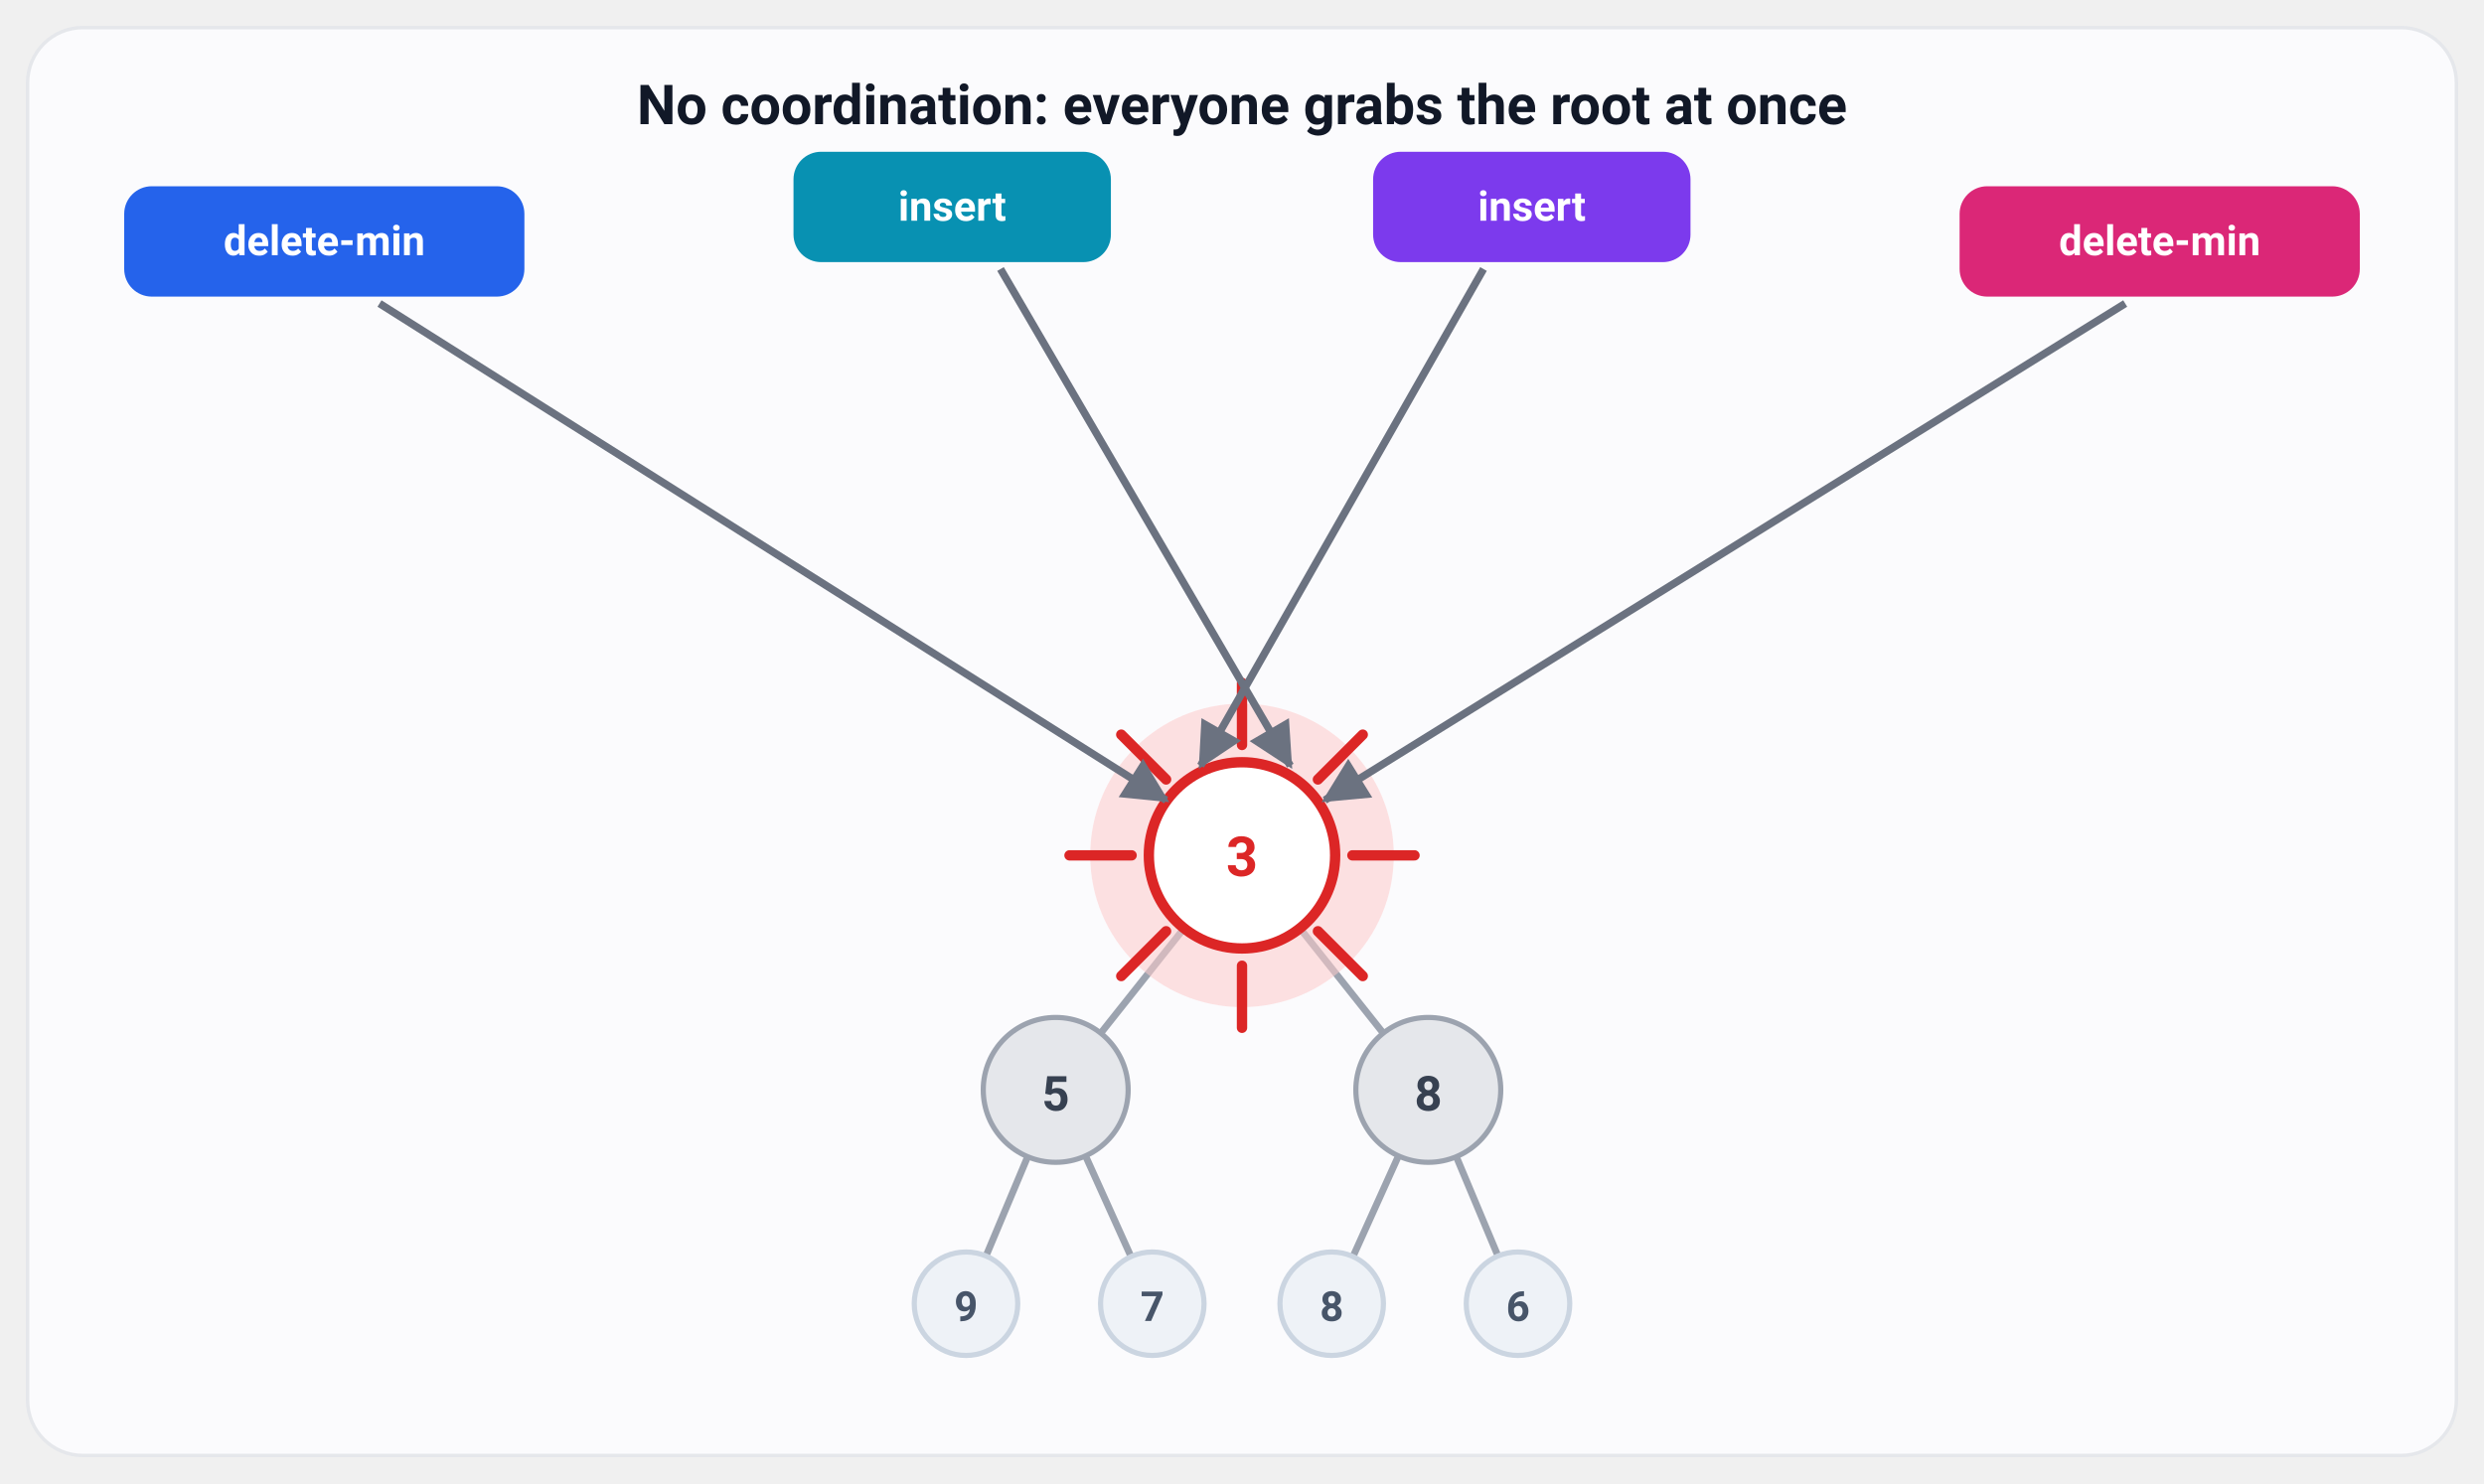
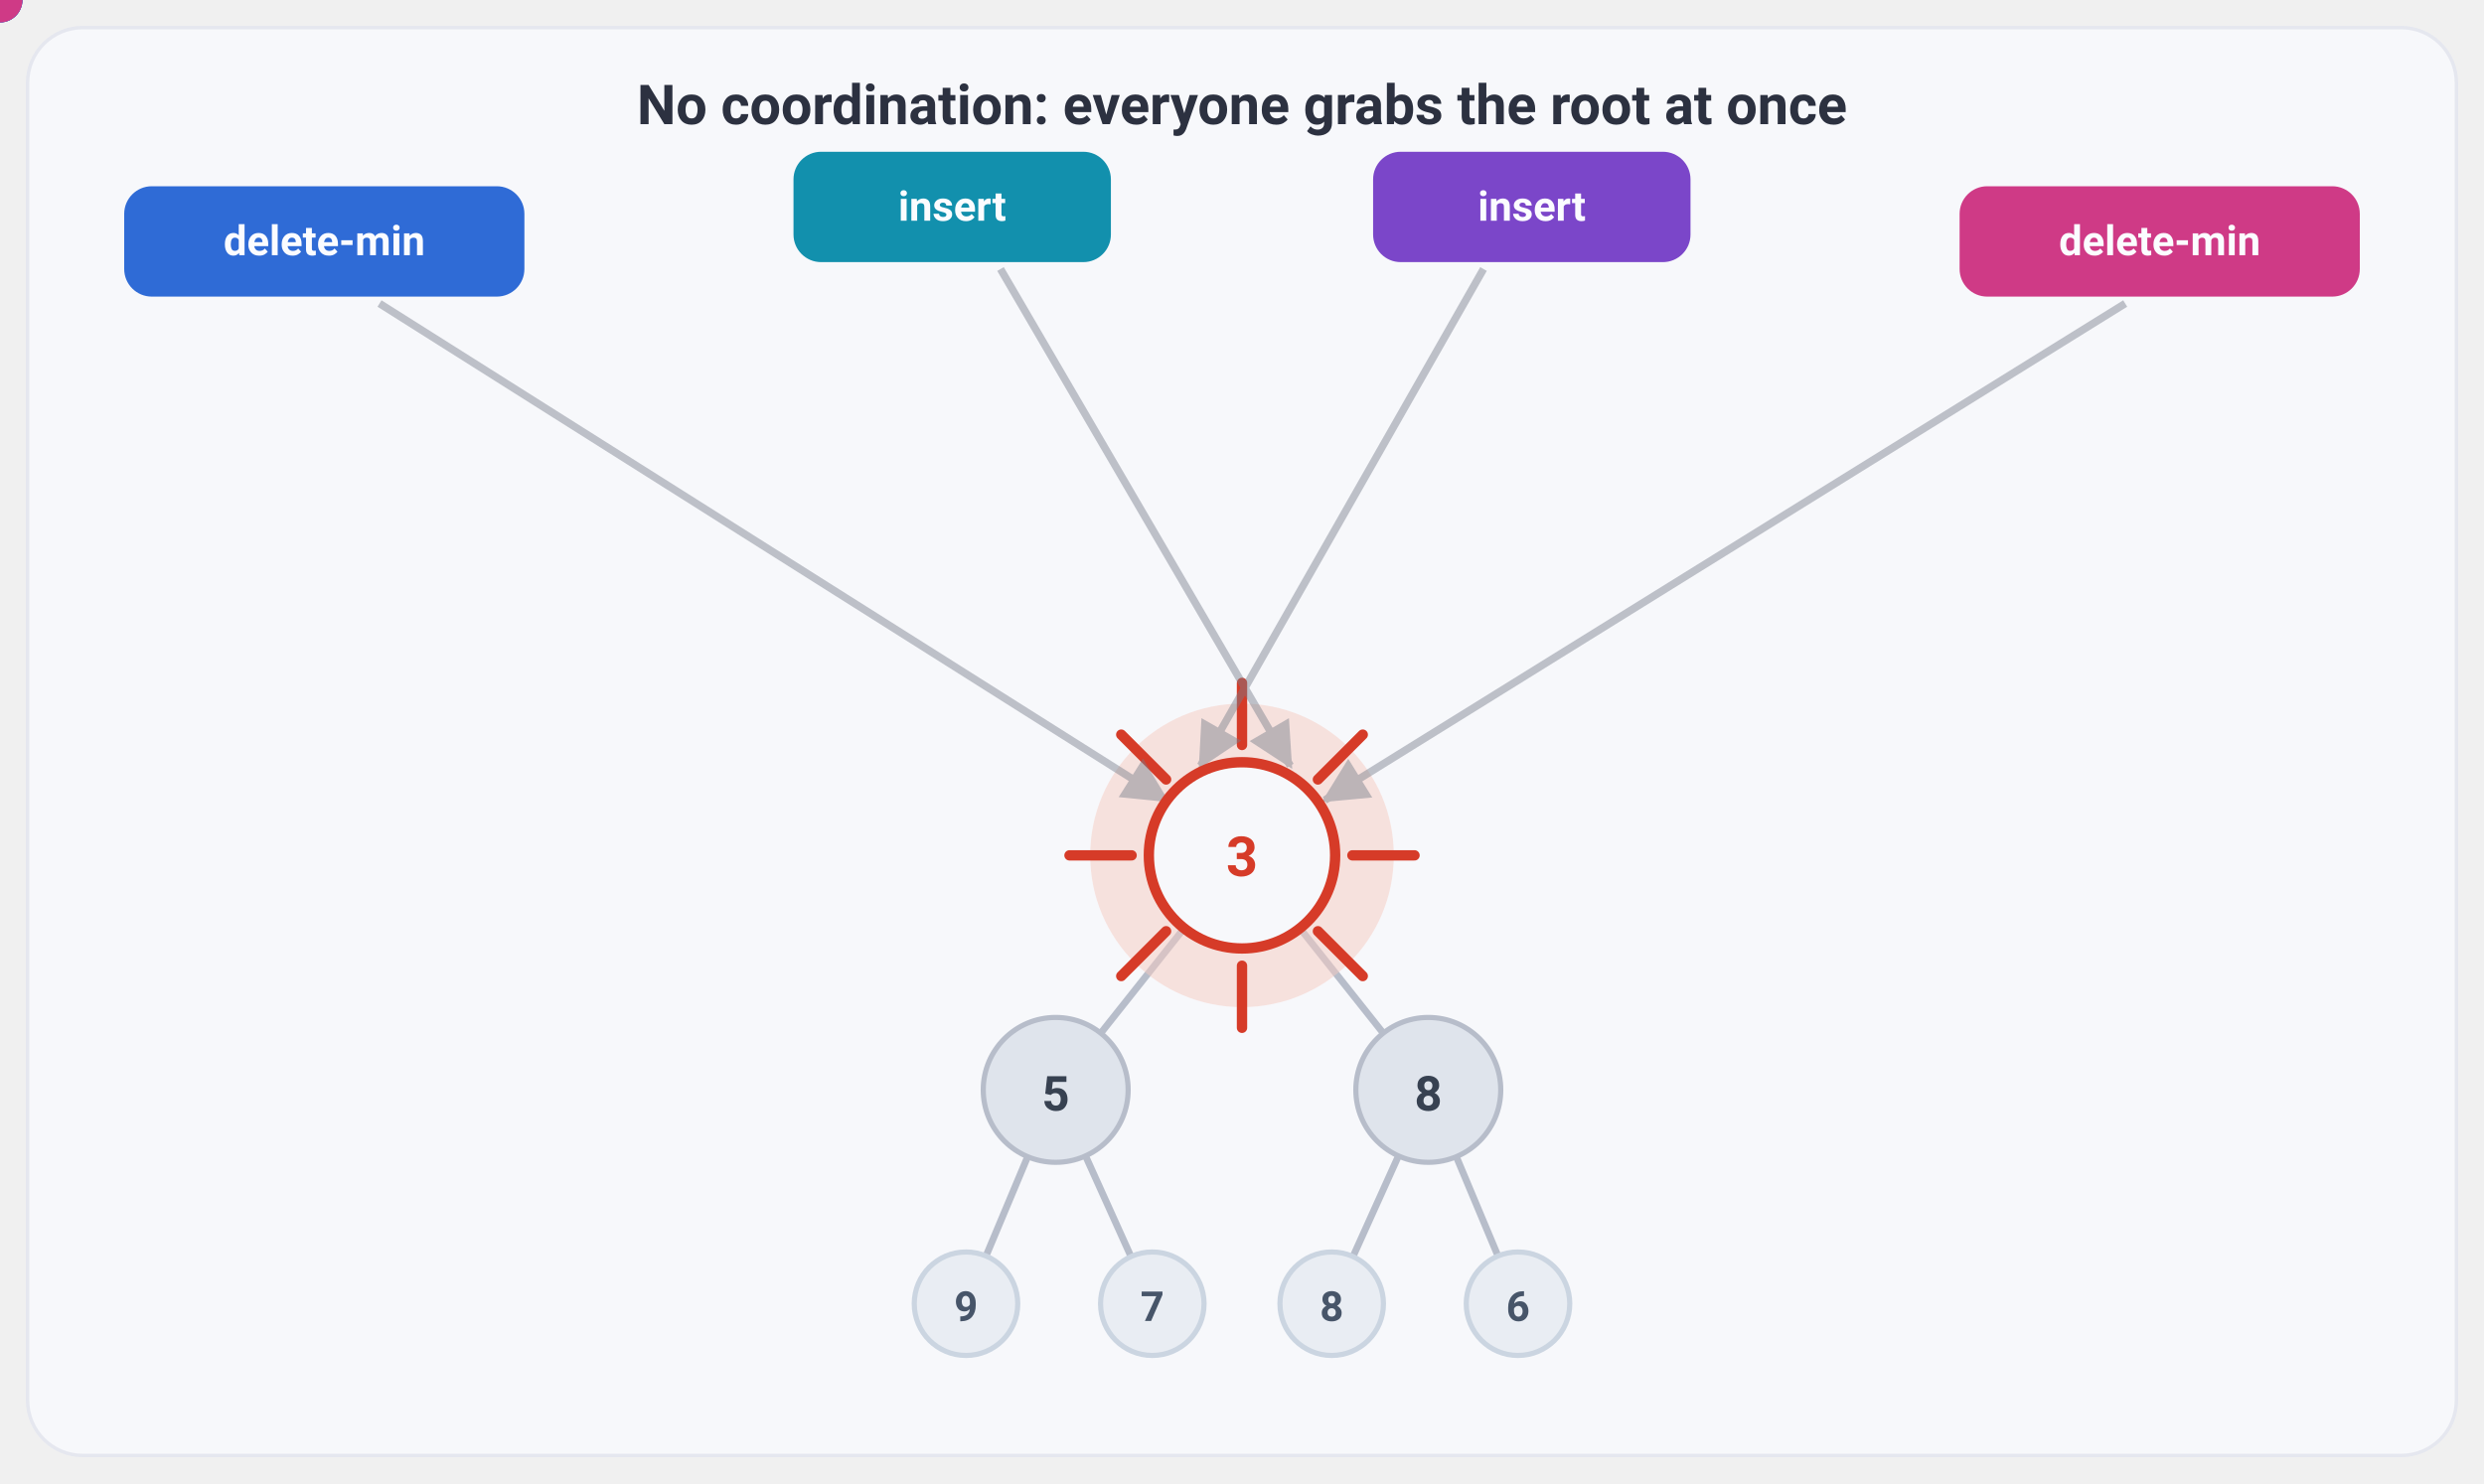
<svg xmlns="http://www.w3.org/2000/svg" viewBox="0 0 720 430" font-family="-apple-system, BlinkMacSystemFont, 'Segoe UI', Roboto, Helvetica, Arial, sans-serif">
-   <rect x="8" y="8" width="704" height="414" rx="16" fill="#fbfbfd" stroke="#e5e7eb" stroke-width="1" />
+   <style>
+     .bg   { fill: oklch(0.985 0.004 255); }
+     .ttl  { fill: oklch(0.34 0.02 264); }
+     .edge { stroke: oklch(0.80 0.012 255); }
+     .muts { stroke: oklch(0.62 0.015 258); }
+     .leaf { fill: oklch(0.94 0.008 255); stroke: oklch(0.83 0.012 255); }
+     .child{ fill: oklch(0.90 0.010 255); stroke: oklch(0.80 0.012 255); }
+     .nlab { fill: oklch(0.45 0.02 260); }
+     .t1{fill:oklch(0.60 0.16 256);} .t2{fill:oklch(0.66 0.12 214);}
+     .t3{fill:oklch(0.56 0.18 300);} .t4{fill:oklch(0.60 0.19 352);}
+     .red  { fill: oklch(0.57 0.20 27); }
+     .reds { stroke: oklch(0.57 0.20 27); }
+     .halo { fill: oklch(0.90 0.09 27); }
+     .rootf{ fill: oklch(0.985 0.004 255); }
+     @media (prefers-reduced-motion: reduce) { .flow, .pulse { display: none; } }
+   </style>
  <defs>
    <marker id="ah" markerWidth="9" markerHeight="9" refX="5.5" refY="3" orient="auto" markerUnits="strokeWidth">
-       <path d="M0,0 L6,3 L0,6 Z" fill="#6b7280" />
+       <path d="M0,0 L6,3 L0,6 Z" fill="#767c8a" />
    </marker>
  </defs>
-   <text x="360" y="36" text-anchor="middle" font-size="16" font-weight="700" fill="#111827">No coordination: everyone grabs the root at once</text>
-   <g stroke="#9ca3af" stroke-width="2">
+   <rect class="bg" x="8" y="8" width="704" height="414" rx="16" fill="#f7f8fb" stroke="#e5e7ef" stroke-width="1" />
+   <text class="ttl" x="360" y="36" text-anchor="middle" font-size="16" font-weight="700" fill="#2c3140">No coordination: everyone grabs the root at once</text>
+   <g class="edge" stroke="#b7bdca" stroke-width="2">
    <line x1="360" y1="248" x2="306" y2="316" />
    <line x1="360" y1="248" x2="414" y2="316" />
    <line x1="306" y1="316" x2="280" y2="378" />
    <line x1="306" y1="316" x2="334" y2="378" />
    <line x1="414" y1="316" x2="386" y2="378" />
    <line x1="414" y1="316" x2="440" y2="378" />
  </g>
-   <circle cx="360" cy="248" r="44" fill="#fecaca" opacity="0.55" />
-   <g stroke="#dc2626" stroke-width="3" stroke-linecap="round">
+   <circle class="halo" cx="360" cy="248" r="44" fill="#f6cabf" opacity="0.5" />
+   <g class="reds" stroke="#d63b28" stroke-width="3" stroke-linecap="round">
    <line x1="392" y1="248" x2="410" y2="248" />
    <line x1="328" y1="248" x2="310" y2="248" />
    <line x1="360" y1="216" x2="360" y2="198" />
    <line x1="360" y1="280" x2="360" y2="298" />
    <line x1="382" y1="226" x2="395" y2="213" />
    <line x1="338" y1="226" x2="325" y2="213" />
    <line x1="382" y1="270" x2="395" y2="283" />
    <line x1="338" y1="270" x2="325" y2="283" />
  </g>
-   <g text-anchor="middle">
-     <circle cx="280" cy="378" r="15" fill="#eef2f7" stroke="#cbd5e1" stroke-width="1.5" />
-     <text x="280" y="383" font-size="12" font-weight="600" fill="#475569">9</text>
-     <circle cx="334" cy="378" r="15" fill="#eef2f7" stroke="#cbd5e1" stroke-width="1.5" />
-     <text x="334" y="383" font-size="12" font-weight="600" fill="#475569">7</text>
-     <circle cx="386" cy="378" r="15" fill="#eef2f7" stroke="#cbd5e1" stroke-width="1.5" />
-     <text x="386" y="383" font-size="12" font-weight="600" fill="#475569">8</text>
-     <circle cx="440" cy="378" r="15" fill="#eef2f7" stroke="#cbd5e1" stroke-width="1.5" />
-     <text x="440" y="383" font-size="12" font-weight="600" fill="#475569">6</text>
-     <circle cx="306" cy="316" r="21" fill="#e5e7eb" stroke="#9ca3af" stroke-width="1.5" />
-     <text x="306" y="322" font-size="14" font-weight="700" fill="#374151">5</text>
-     <circle cx="414" cy="316" r="21" fill="#e5e7eb" stroke="#9ca3af" stroke-width="1.5" />
-     <text x="414" y="322" font-size="14" font-weight="700" fill="#374151">8</text>
-     <circle cx="360" cy="248" r="27" fill="#ffffff" stroke="#dc2626" stroke-width="3" />
-     <text x="360" y="254" font-size="16" font-weight="700" fill="#dc2626">3</text>
-   </g>
-   <g text-anchor="middle" font-size="12" font-weight="700" fill="#ffffff">
-     <rect x="36" y="54" width="116" height="32" rx="8" fill="#2563eb" />
-     <text x="94" y="74">delete-min</text>
-     <rect x="230" y="44" width="92" height="32" rx="8" fill="#0891b2" />
-     <text x="276" y="64">insert</text>
-     <rect x="398" y="44" width="92" height="32" rx="8" fill="#7c3aed" />
-     <text x="444" y="64">insert</text>
-     <rect x="568" y="54" width="116" height="32" rx="8" fill="#db2777" />
-     <text x="626" y="74">delete-min</text>
-   </g>
-   <g stroke="#6b7280" stroke-width="2.2" marker-end="url(#ah)">
+   <g class="muts" stroke="#767c8a" stroke-width="2.2" marker-end="url(#ah)" opacity="0.45">
    <line x1="110" y1="88" x2="338" y2="232" />
    <line x1="290" y1="78" x2="374" y2="222" />
    <line x1="430" y1="78" x2="348" y2="222" />
    <line x1="616" y1="88" x2="384" y2="232" />
  </g>
+   <g class="flow">
+     <circle class="t1" r="6.5" fill="#2f6bd6">
+       <animateMotion path="M110,88 L334,236" dur="1.8s" begin="0s" repeatCount="indefinite" keyPoints="0;1;1" keyTimes="0;0.6;1" calcMode="linear" />
+       <animate attributeName="opacity" values="0;1;1;0;0" keyTimes="0;0.12;0.55;0.66;1" dur="1.8s" begin="0s" repeatCount="indefinite" />
+     </circle>
+     <circle class="t2" r="6.5" fill="#1290ad">
+       <animateMotion path="M290,80 L352,222" dur="1.8s" begin="0s" repeatCount="indefinite" keyPoints="0;1;1" keyTimes="0;0.6;1" calcMode="linear" />
+       <animate attributeName="opacity" values="0;1;1;0;0" keyTimes="0;0.12;0.55;0.66;1" dur="1.8s" begin="0s" repeatCount="indefinite" />
+     </circle>
+     <circle class="t3" r="6.5" fill="#7b46c9">
+       <animateMotion path="M430,80 L368,222" dur="1.8s" begin="0s" repeatCount="indefinite" keyPoints="0;1;1" keyTimes="0;0.6;1" calcMode="linear" />
+       <animate attributeName="opacity" values="0;1;1;0;0" keyTimes="0;0.12;0.55;0.66;1" dur="1.8s" begin="0s" repeatCount="indefinite" />
+     </circle>
+     <circle class="t4" r="6.5" fill="#cf3a86">
+       <animateMotion path="M616,88 L386,236" dur="1.8s" begin="0s" repeatCount="indefinite" keyPoints="0;1;1" keyTimes="0;0.6;1" calcMode="linear" />
+       <animate attributeName="opacity" values="0;1;1;0;0" keyTimes="0;0.12;0.55;0.66;1" dur="1.8s" begin="0s" repeatCount="indefinite" />
+     </circle>
+   </g>
+   <circle class="pulse reds" cx="360" cy="248" r="10" fill="none" stroke="#d63b28" stroke-width="2.5" opacity="0">
+     <animate attributeName="r" values="10;46" dur="1.8s" begin="0.95s" repeatCount="indefinite" calcMode="spline" keyTimes="0;1" keySplines="0.16 1 0.3 1" />
+     <animate attributeName="opacity" values="0.6;0" dur="1.8s" begin="0.95s" repeatCount="indefinite" calcMode="spline" keyTimes="0;1" keySplines="0.16 1 0.3 1" />
+   </circle>
+   <g text-anchor="middle">
+     <circle class="leaf" cx="280" cy="378" r="15" fill="#e9edf3" stroke="#cbd5e1" stroke-width="1.5" />
+     <text class="nlab" x="280" y="383" font-size="12" font-weight="600" fill="#475569">9</text>
+     <circle class="leaf" cx="334" cy="378" r="15" fill="#e9edf3" stroke="#cbd5e1" stroke-width="1.5" />
+     <text class="nlab" x="334" y="383" font-size="12" font-weight="600" fill="#475569">7</text>
+     <circle class="leaf" cx="386" cy="378" r="15" fill="#e9edf3" stroke="#cbd5e1" stroke-width="1.5" />
+     <text class="nlab" x="386" y="383" font-size="12" font-weight="600" fill="#475569">8</text>
+     <circle class="leaf" cx="440" cy="378" r="15" fill="#e9edf3" stroke="#cbd5e1" stroke-width="1.5" />
+     <text class="nlab" x="440" y="383" font-size="12" font-weight="600" fill="#475569">6</text>
+     <circle class="child" cx="306" cy="316" r="21" fill="#dfe4ec" stroke="#b7bdca" stroke-width="1.5" />
+     <text class="nlab" x="306" y="322" font-size="14" font-weight="700" fill="#374151">5</text>
+     <circle class="child" cx="414" cy="316" r="21" fill="#dfe4ec" stroke="#b7bdca" stroke-width="1.5" />
+     <text class="nlab" x="414" y="322" font-size="14" font-weight="700" fill="#374151">8</text>
+     <circle class="rootf" cx="360" cy="248" r="27" fill="#f7f8fb" stroke="#d63b28" stroke-width="3" />
+     <text class="red" x="360" y="254" font-size="16" font-weight="700" fill="#d63b28">3</text>
+   </g>
+   <g text-anchor="middle" font-size="12" font-weight="700" fill="#fbfcff">
+     <rect class="t1" x="36" y="54" width="116" height="32" rx="8" fill="#2f6bd6" />
+     <text x="94" y="74">delete-min</text>
+     <rect class="t2" x="230" y="44" width="92" height="32" rx="8" fill="#1290ad" />
+     <text x="276" y="64">insert</text>
+     <rect class="t3" x="398" y="44" width="92" height="32" rx="8" fill="#7b46c9" />
+     <text x="444" y="64">insert</text>
+     <rect class="t4" x="568" y="54" width="116" height="32" rx="8" fill="#cf3a86" />
+     <text x="626" y="74">delete-min</text>
+   </g>
</svg>
